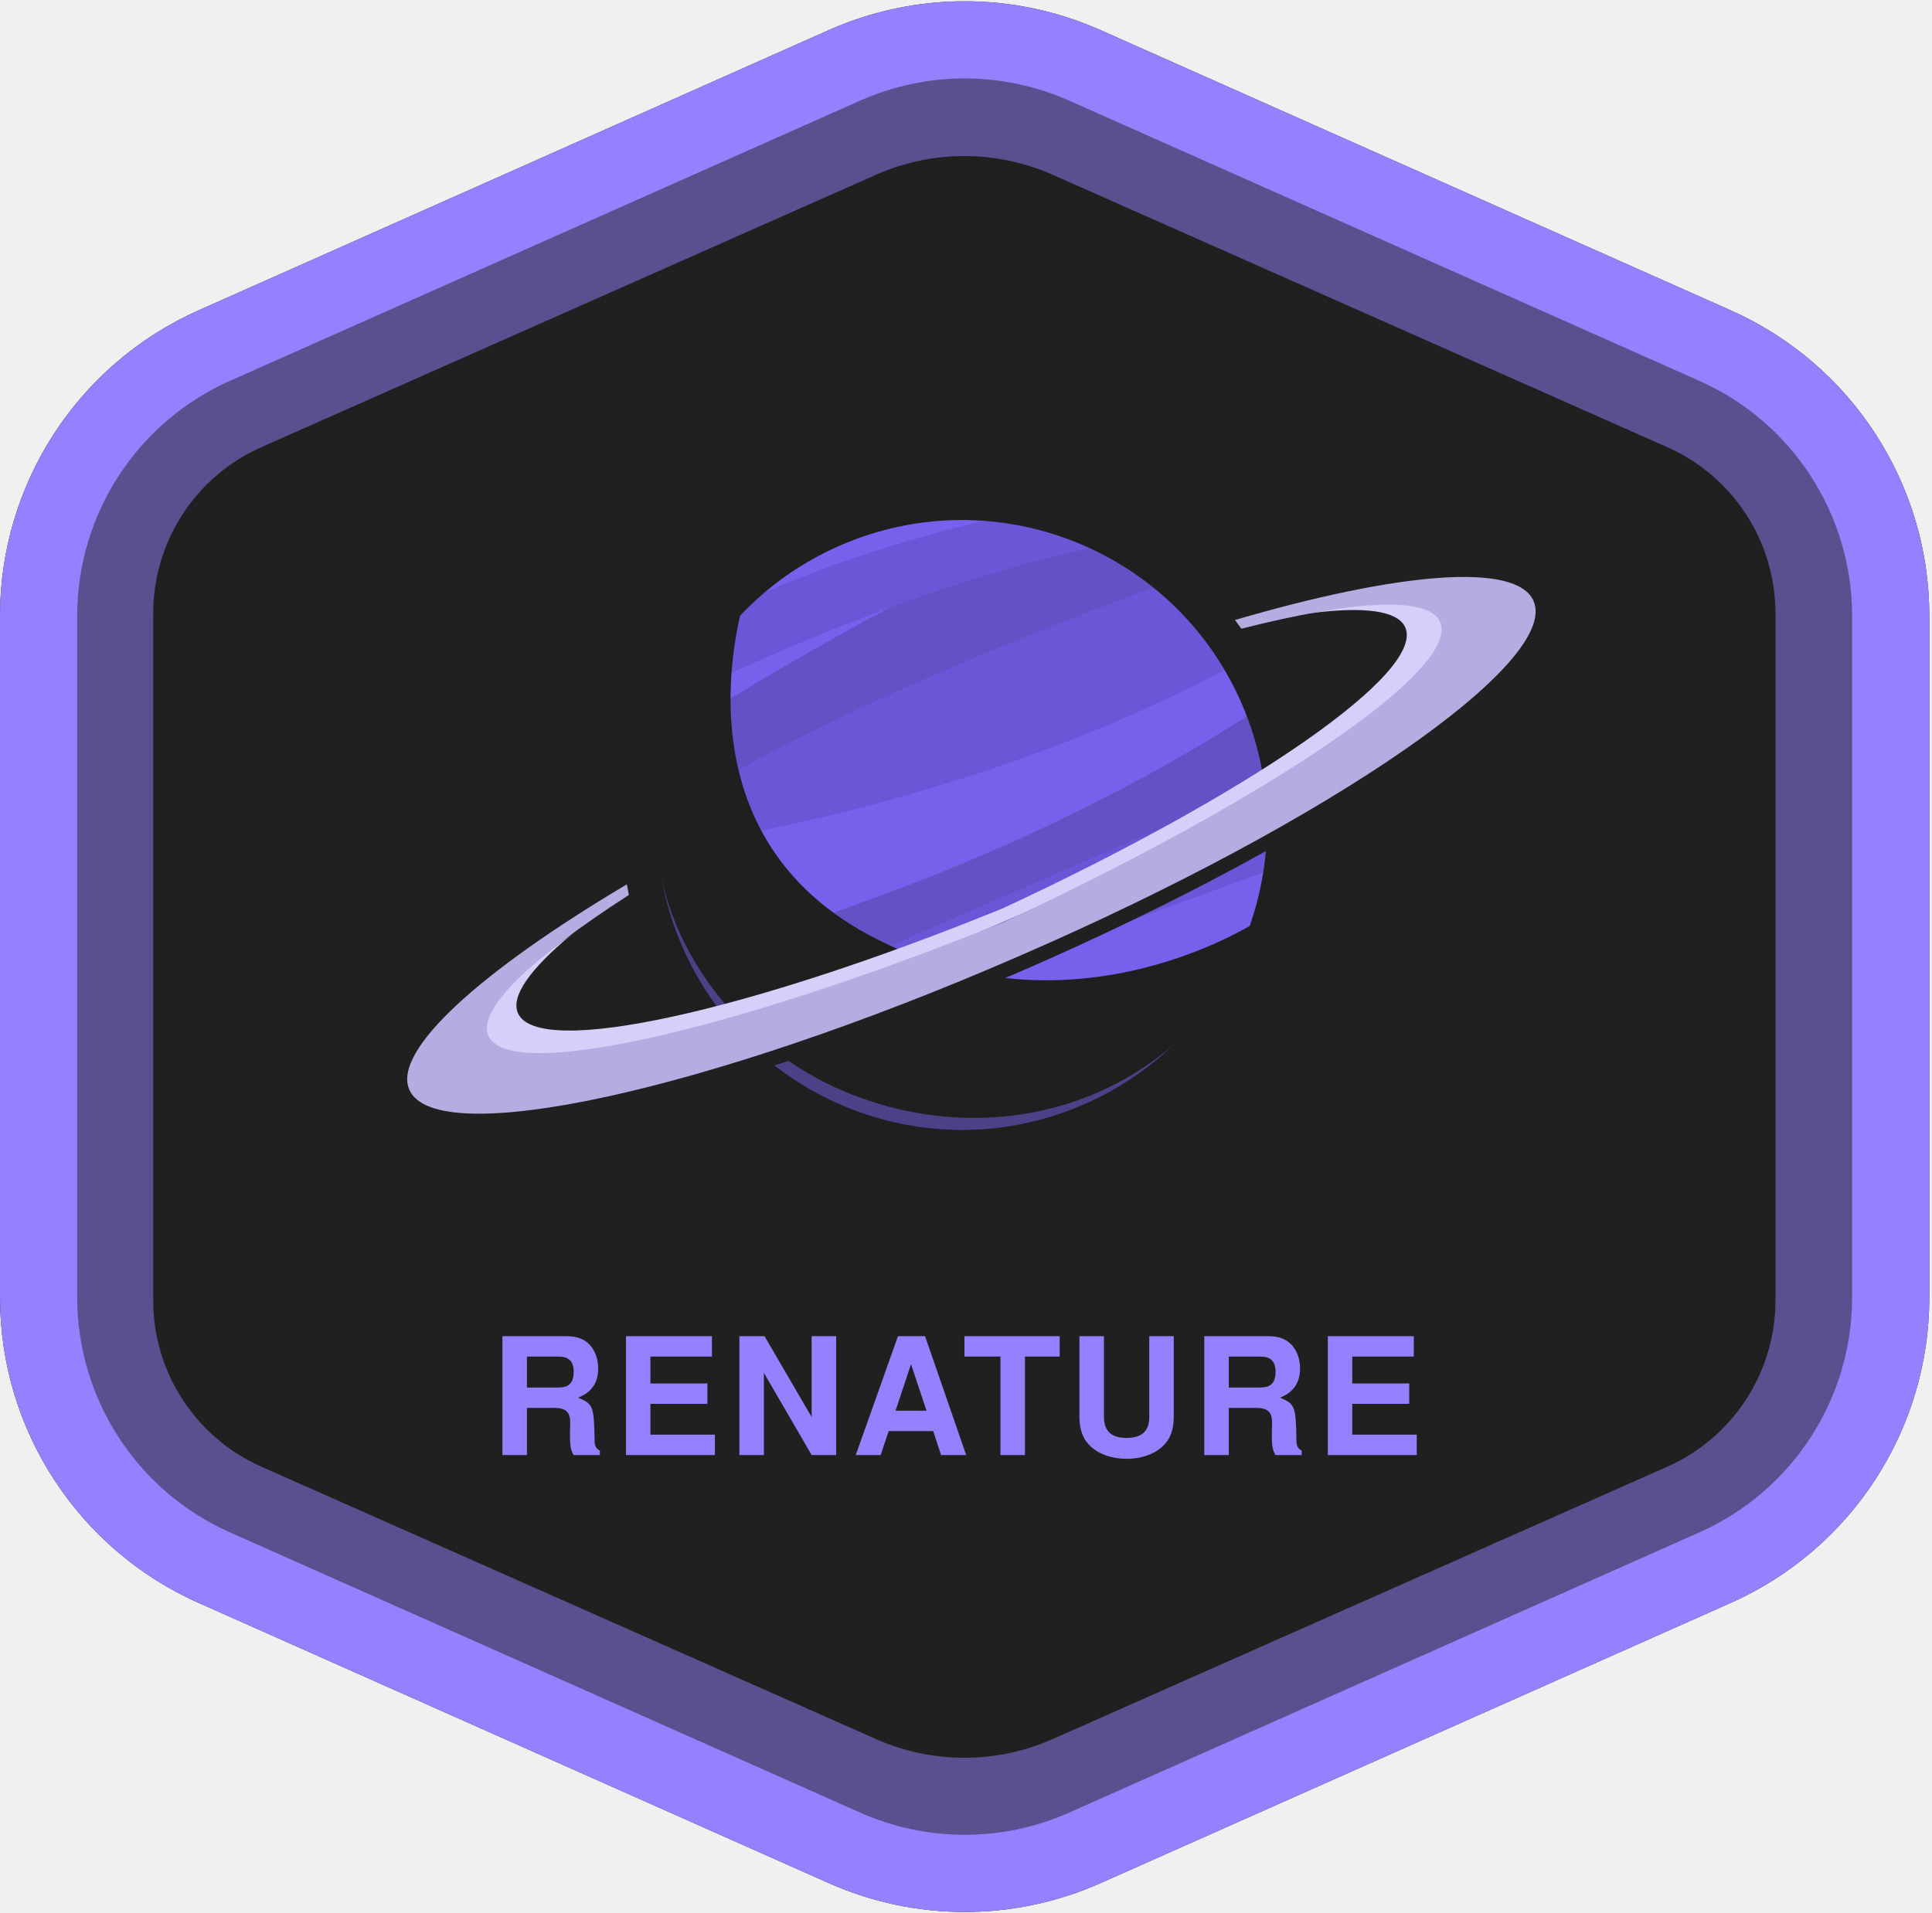
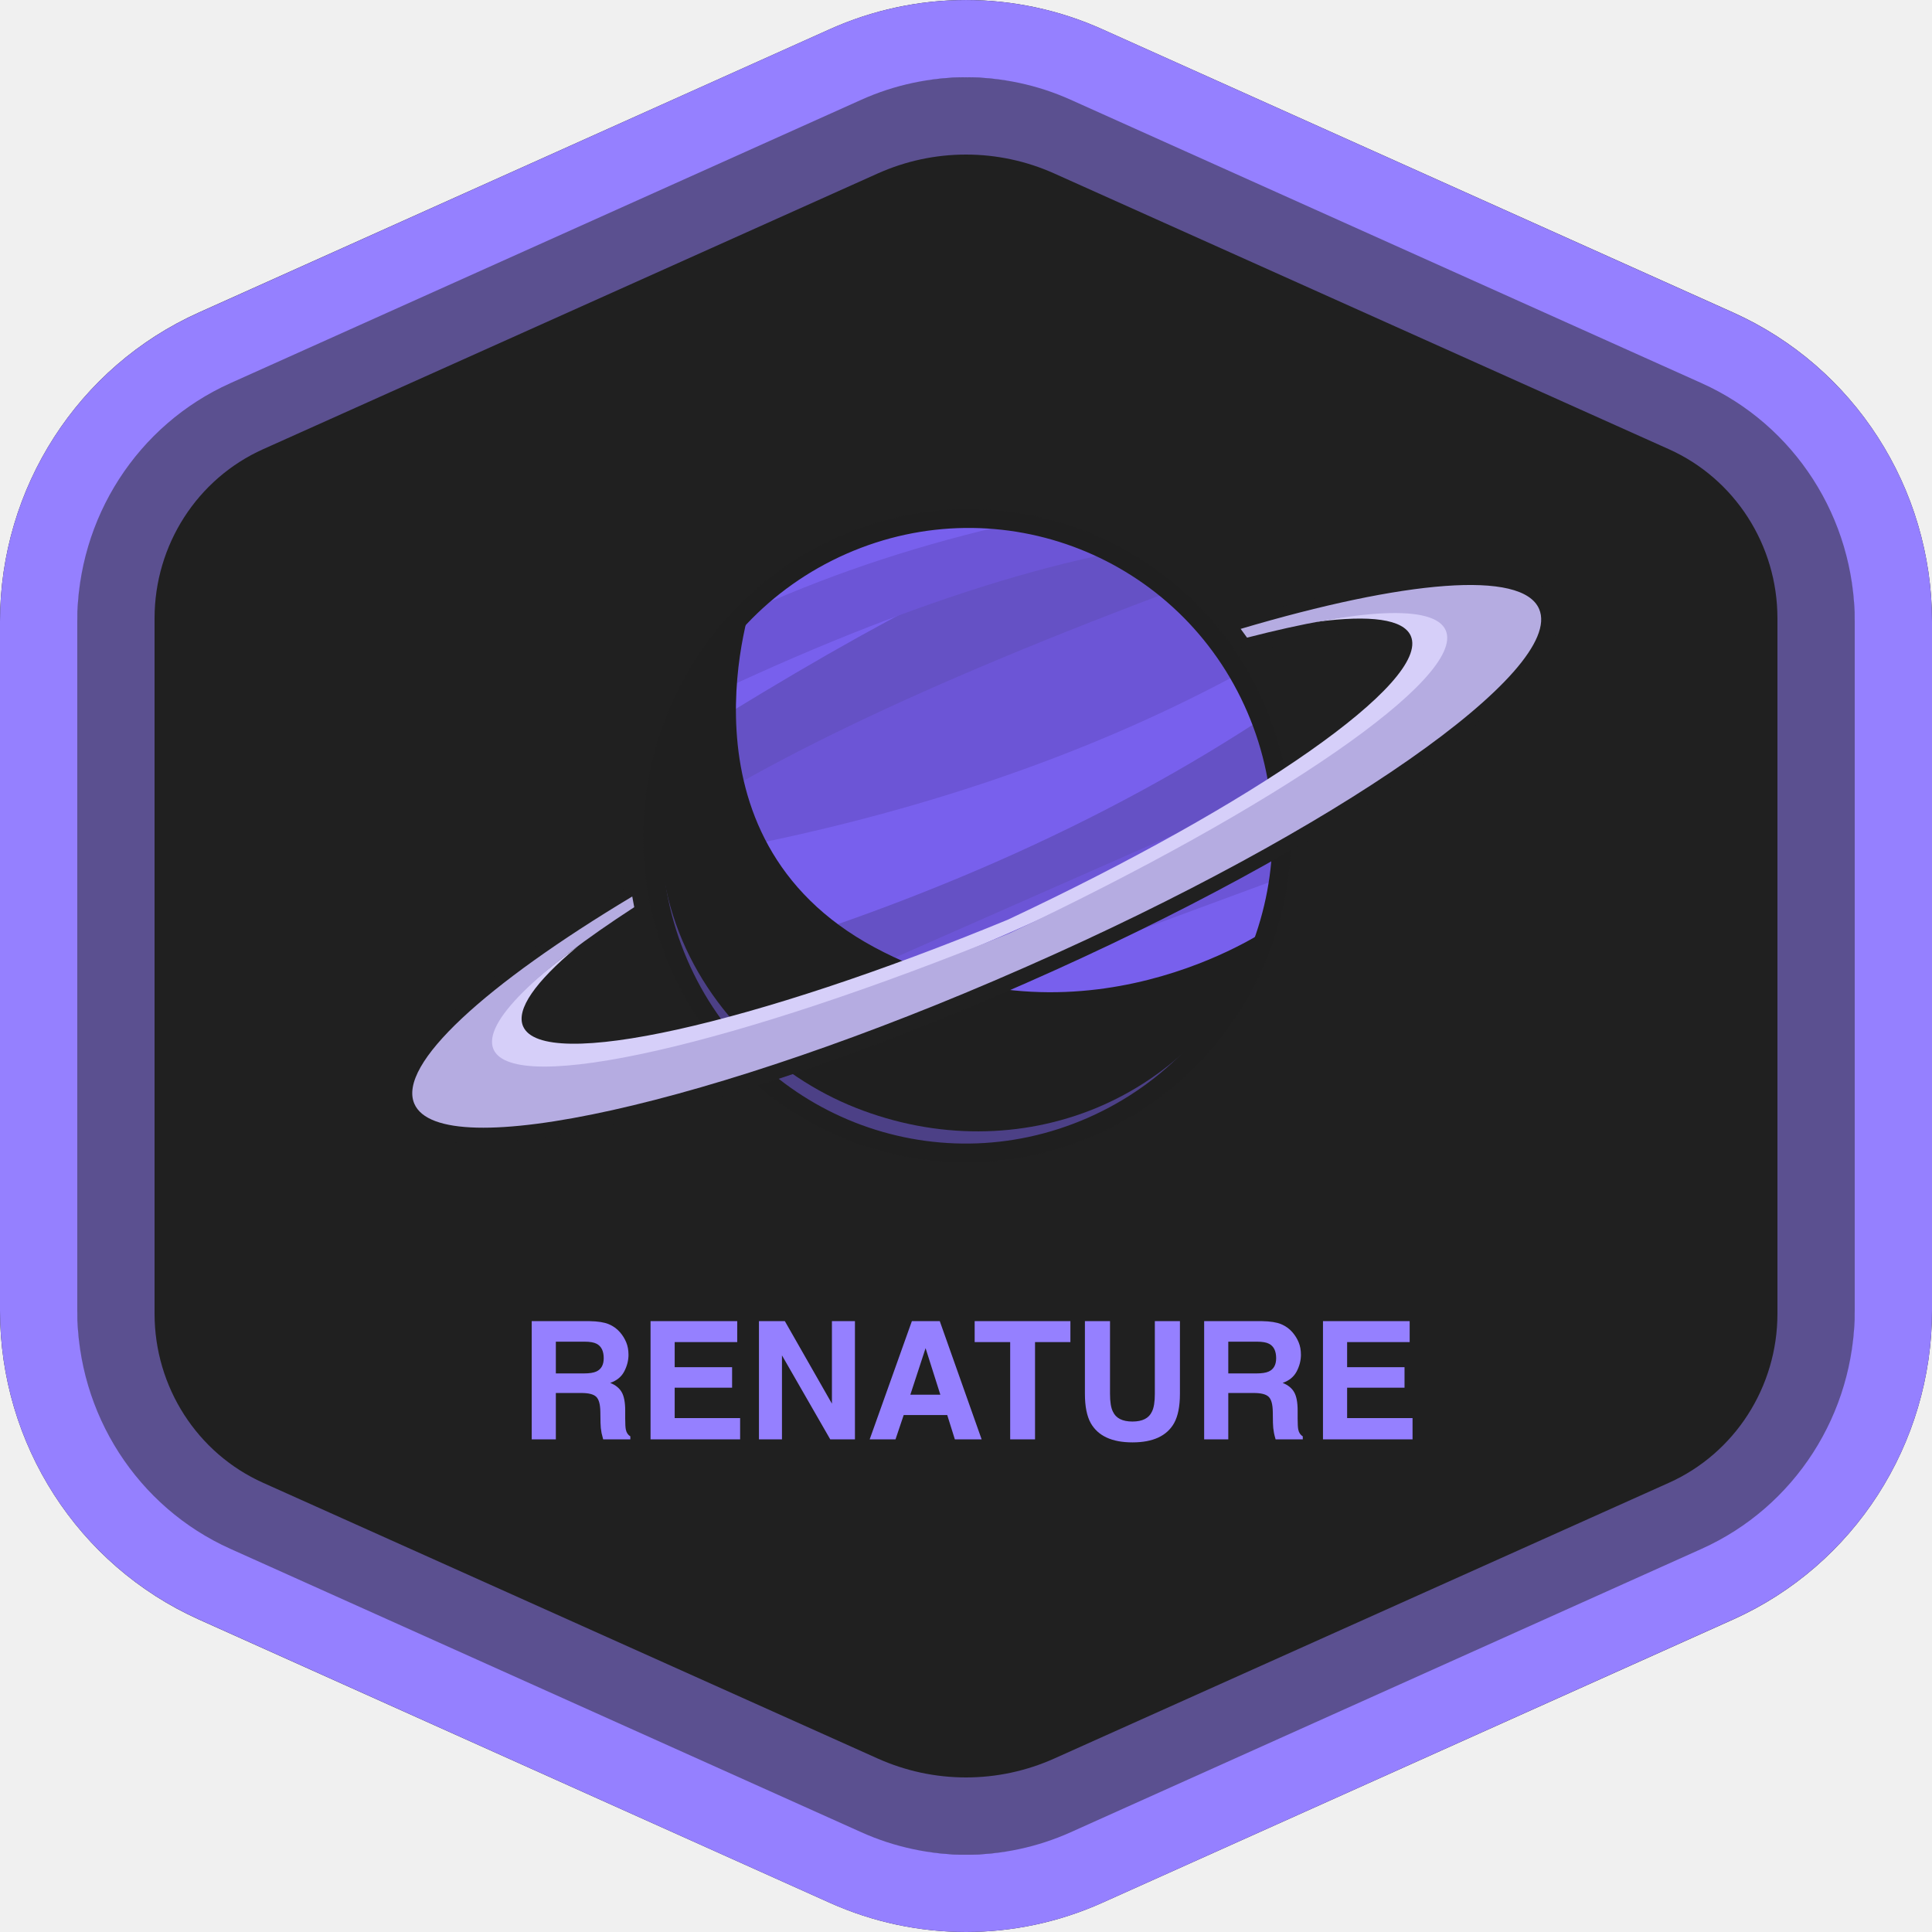
- <svg xmlns="http://www.w3.org/2000/svg" xmlns:xlink="http://www.w3.org/1999/xlink" width="100%" height="100%" viewBox="0 0 604 598" version="1.1">
+ <svg xmlns="http://www.w3.org/2000/svg" width="600" height="600" fill="none" role="img" aria-labelledby="renature-title">
+   <g clip-path="url(#B)">
+     <path d="M342.277 9.064l195.971 87.994C575.8 113.918 600 151.52 600 193.011v213.977c0 41.491-24.199 79.092-61.752 95.955l-195.971 87.994a103.21 103.21 0 0 1-84.555 0L61.753 502.943C24.2 486.081 0 448.479 0 406.988V193.011c0-41.491 24.199-79.092 61.752-95.954L257.723 9.064A103.2 103.2 0 0 1 300 0a103.2 103.2 0 0 1 42.278 9.064h-.001z" fill="#202020" />
+     <g stroke="#9580ff" stroke-width="24">
+       <path class="inner-ring" opacity=".5" d="M332.325 42.926A78.96 78.96 0 0 0 300 36c-11.135 0-22.146 2.359-32.325 6.926L76.801 128.554C51.994 139.682 36 164.562 36 192.021v215.958c0 27.46 15.993 52.339 40.801 63.468l190.875 85.628c10.179 4.566 21.19 6.925 32.324 6.925s22.146-2.359 32.325-6.925L523.2 471.447c24.806-11.129 40.8-36.009 40.8-63.468V192.022c0-27.46-15.994-52.339-40.8-63.467L332.324 42.927l.001-.001z" />
+       <path class="outer-ring" d="M337.4 20.021a91.26 91.26 0 0 0-74.798 0L66.627 108.05C33.407 122.972 12 156.25 12 192.968v214.064c0 36.719 21.407 69.996 54.627 84.919l195.974 88.028C274.374 585.267 287.115 588 300 588s25.626-2.733 37.399-8.021l195.974-88.028c33.22-14.923 54.627-48.2 54.627-84.919V192.968c0-36.719-21.407-69.996-54.627-84.918L337.4 20.021z" />
+     </g>
+     <path d="M180.542 432.606h-7.918V447h-7.496v-36.706h18.004c2.574.05 4.549.365 5.927.946 1.395.581 2.573 1.436 3.536 2.565a11.37 11.37 0 0 1 1.893 3.088c.465 1.129.697 2.416.697 3.86 0 1.743-.44 3.461-1.32 5.155-.88 1.676-2.332 2.863-4.358 3.561 1.694.68 2.889 1.652 3.586 2.913.714 1.245 1.071 3.155 1.071 5.728v2.465c0 1.677.066 2.814.199 3.412.199.946.664 1.643 1.395 2.092V447h-8.442l-.498-1.967c-.199-1.03-.307-2.084-.324-3.163l-.05-3.412c-.033-2.34-.465-3.901-1.295-4.681-.813-.78-2.349-1.171-4.607-1.171zm4.657-6.673c1.528-.698 2.291-2.076 2.291-4.134 0-2.225-.739-3.719-2.216-4.483-.83-.431-2.075-.647-3.735-.647h-8.915v9.861h8.69c1.727 0 3.022-.199 3.885-.597zm42.16 5.03h-17.83v9.438h20.32V447h-27.816v-36.706h26.92v6.499h-19.424v7.795h17.83v6.375zM265.509 447h-7.67l-14.991-26.073V447h-7.147v-36.706h8.044l14.617 25.624v-25.624h7.147V447zm28.663-7.545H280.65L278.11 447h-8.019l13.099-36.706h8.666L304.855 447h-8.317l-2.366-7.545zm-2.142-6.326l-4.582-14.443-4.731 14.443h9.313zm40.392-22.835v6.499H321.44V447h-7.72v-30.207h-11.032v-6.499h29.734zm26.222 22.561v-22.561h7.794v22.561c0 3.902-.605 6.94-1.817 9.115-2.258 3.984-6.566 5.976-12.925 5.976s-10.675-1.992-12.949-5.976c-1.212-2.175-1.818-5.213-1.818-9.115v-22.561h7.795v22.561c0 2.524.298 4.367.896 5.529.93 2.058 2.955 3.088 6.076 3.088 3.105 0 5.122-1.03 6.052-3.088.597-1.162.896-3.005.896-5.529zm30.73-.249h-7.919V447h-7.496v-36.706h18.004c2.574.05 4.549.365 5.927.946 1.395.581 2.573 1.436 3.536 2.565a11.37 11.37 0 0 1 1.893 3.088c.465 1.129.697 2.416.697 3.86 0 1.743-.44 3.461-1.32 5.155-.88 1.676-2.332 2.863-4.358 3.561 1.694.68 2.889 1.652 3.586 2.913.714 1.245 1.071 3.155 1.071 5.728v2.465c0 1.677.067 2.814.199 3.412.2.946.664 1.643 1.395 2.092V447h-8.442c-.232-.813-.398-1.469-.498-1.967-.199-1.03-.307-2.084-.324-3.163l-.05-3.412c-.033-2.34-.464-3.901-1.295-4.681-.813-.78-2.349-1.171-4.606-1.171zm4.656-6.673c1.528-.698 2.291-2.076 2.291-4.134 0-2.225-.738-3.719-2.216-4.483-.83-.431-2.075-.647-3.735-.647h-8.915v9.861h8.691c1.726 0 3.021-.199 3.884-.597zm42.16 5.03h-17.83v9.438h20.32V447h-27.816v-36.706h26.92v6.499H418.36v7.795h17.83v6.375z" fill="#9580ff" />
+     <g fill="#202020">
+       <path d="M317.43 305.817c-96.082 42.264-180.619 61.064-188.817 41.99s63.047-68.797 159.13-111.061 180.619-61.064 188.817-41.991-63.047 68.798-159.13 111.062z" />
+       <path d="M319.34 304.996c-99.947 43.966-188.323 62.501-197.393 41.397s64.601-73.852 164.548-117.819 188.323-62.501 197.392-41.397-64.6 73.852-164.547 117.819z" />
+     </g>
+     <path d="M339.363 349.645c49.529-21.81 72.34-79.877 50.95-129.696s-78.879-72.525-128.407-50.715-72.34 79.877-50.95 129.696 78.879 72.525 128.407 50.715z" fill="#d8d8d8" />
+     <mask id="A" maskUnits="userSpaceOnUse" x="202" y="160" width="197" height="198" mask-type="alpha">
+       <path d="M339.301 349.582c49.563-21.845 72.43-79.912 51.075-129.696s-78.844-72.434-128.407-50.588-72.431 79.912-51.076 129.696 78.845 72.433 128.408 50.588z" fill="#fff" />
+     </mask>
+     <g mask="url(#A)">
+       <path d="M171.155 206.355l183.335-80.804 72.146 168.189-183.335 80.804-72.146-168.189z" fill="#7860ed" />
+       <path d="M212.777 247.27c44.52-24.833 94.724-46.844 150.61-66.036l18.803 29.344c-45.916 24.415-98.479 42.25-157.688 53.506-7.582-8.567-11.491-14.171-11.724-16.813l-.001-.001z" fill="#6c55d6" />
+       <path d="M202.957 236.083c63.087-40.119 108.703-63.846 136.849-71.182 28.869-9.535 38.366-3.877 28.487 16.975-81.919 30.492-139.108 58.005-171.568 82.538s-30.382 15.089 6.232-28.331h0zm6.739 66.664c71.55-19.744 133.41-46.994 185.584-81.75 32.652-9.611 36.098-1.582 10.337 24.086l-185.584 81.75-10.337-24.086h0z" fill="#6551c5" />
+       <path d="M222.956 321.608l177.423-78.192 2.012 27.531-169.767 62.682-9.668-12.021zm-44.632-101.551c43.903-29.681 94.845-49.986 152.825-60.913l26.611 10.251c-46.804 7.547-103.393 28.441-169.769 62.683-6.469-5.97-9.691-9.976-9.667-12.021z" fill="#6c55d6" />
+     </g>
+     <path d="M264.733 351.101c50.156 19.81 106.581-1.311 127.854-55.461 0 0-58.136 39.991-122.091 5.605s-38.599-113.121-38.448-113.504c-58.745 72.516-17.471 143.551 32.685 163.36h0z" fill="#4c4086" />
+     <path d="M265.798 344.051c50.154 19.808 106.577-1.311 127.849-55.46 0 0-58.133 39.989-122.086 5.606s-37.703-108.531-37.552-108.914c-58.742 72.513-18.366 138.958 31.789 158.768z" fill="#1f1f1f" />
+     <path d="M339.11 349.758c49.528-21.81 72.339-79.877 50.95-129.696s-78.88-72.526-128.408-50.716-72.339 79.877-50.95 129.697 78.879 72.525 128.408 50.715z" stroke="#1f1f1f" stroke-width="5.802" />
+     <path d="M477.944 194.172c8.198 19.073-63.046 68.795-159.127 111.058-67.811 29.827-129.87 47.966-163.402 49.354 34.355-8.746 80.161-24.953 129.198-46.523 97.737-42.991 171.31-91.004 164.331-107.24-3.521-8.192-26.876-6.729-61.707 2.252-.646-.919-1.308-1.826-1.984-2.723 50.867-15.073 87.44-18.395 92.691-6.178h0z" fill="#202020" />
+     <path d="M179.528 293.824l-.6.502c-12.587 10.549-18.746 19.124-16.479 24.397 6.121 14.237 71.52-.536 150.541-33.105 76.682-36.038 131.238-73.946 125.155-88.094-2.267-5.273-12.667-6.567-28.879-4.45l-.773.102c24.433-4.949 40.632-4.56 43.601 2.345 6.628 15.419-55.231 57.484-138.167 93.956-29.526 12.984-57.742 23.51-82.14 30.985l-10.931 3.218c-38.504 10.874-65.452 13.104-69.368 3.994-2.968-6.904 7.798-19.152 28.04-33.849v-.001z" fill="#d6cff9" />
+     <path d="M317.48 300.784c-96.078 42.258-180.611 61.056-188.809 41.984-5.25-12.215 22.093-37.007 67.681-64.357.187 1.111.393 2.219.616 3.324-30.249 19.642-47.234 35.923-43.713 44.114 6.271 14.589 75.452-1.443 160.333-36.036 82.9-39.204 141.673-79.449 135.401-94.038-3.52-8.191-26.875-6.729-61.706 2.253-.646-.919-1.308-1.826-1.984-2.723 50.866-15.073 87.438-18.394 92.689-6.178 8.198 19.071-63.044 68.789-159.123 111.048l-1.384.608-.001.001z" fill="#b5ace1" />
+   </g>
  <defs>
-     <circle id="path-1" cx="98.239" cy="98.239" r="98.239" />
+     <clipPath id="B">
+       <path fill="#fff" d="M0 0h600v600H0z" />
+     </clipPath>
  </defs>
-   <g id="Finals" stroke="none" stroke-width="1" fill="none" fill-rule="evenodd">
-     <g id="The-Good-Badges-for-OSS-usage" transform="translate(-2453, -327)">
-       <g id="ReNature" transform="translate(2453, 327)">
-         <g id="Badge-Copy-4">
-           <path d="M344.08,9.423 L541.084,97.047 C578.835,113.838 603.161,151.281 603.161,192.598 L603.161,405.676 C603.161,446.993 578.835,484.437 541.084,501.228 L344.08,588.852 C317.025,600.885 286.136,600.885 259.081,588.852 L62.077,501.228 C24.326,484.437 0,446.993 0,405.676 L0,192.598 C0,151.281 24.326,113.838 62.077,97.047 L259.081,9.423 C286.136,-2.611 317.025,-2.611 344.08,9.423 Z" id="Polygon-Copy-4" fill="#202020" fill-rule="nonzero" />
-           <path d="M334.019,43.503 C313.298,34.318 289.659,34.318 268.937,43.503 L76.783,128.683 C51.81,139.753 35.709,164.502 35.709,191.819 L35.709,406.647 C35.709,433.964 51.81,458.713 76.783,469.783 L268.937,554.963 C289.659,564.148 313.298,564.148 334.019,554.963 L526.174,469.783 C551.147,458.713 567.248,433.964 567.248,406.647 L567.248,191.819 C567.248,164.502 551.147,139.753 526.174,128.683 L334.019,43.503 Z" id="Polygon-Copy-5" stroke="#9580FF" stroke-width="24.374" class="inner-ring" opacity="0.499" />
-           <path d="M339.176,20.448 C315.243,9.803 287.918,9.803 263.985,20.448 L66.981,108.072 C33.586,122.925 12.067,156.049 12.067,192.598 L12.067,405.676 C12.067,442.226 33.586,475.349 66.981,490.203 L263.985,577.826 C287.918,588.472 315.243,588.472 339.176,577.826 L536.18,490.203 C569.575,475.349 591.094,442.226 591.094,405.676 L591.094,192.598 C591.094,156.049 569.575,122.925 536.18,108.072 L339.176,20.448 Z" id="Polygon-Copy" stroke="#9580FF" stroke-width="24.133" class="outer-ring" />
-           <text id="RENATURE" fill="#9580FF" font-family="Helvetica-Bold, Helvetica" font-size="51" font-weight="bold" line-spacing="51" letter-spacing="2">
-             <tspan x="153" y="455">RENATURE</tspan>
-           </text>
-         </g>
-         <g id="Group-2" transform="translate(308.1595, 276.2808) rotate(-23.5) translate(-308.1595, -276.2808) translate(109.1595, 156.2808)">
-           <ellipse id="Oval" fill="#202020" fill-rule="nonzero" transform="translate(196.8662, 111.856) scale(-1, 1) translate(-196.8662, -111.856) " cx="196.866" cy="111.856" rx="190.87" ry="37.71" />
-           <ellipse id="Oval" fill="#202020" fill-rule="nonzero" transform="translate(198.958, 107.8789) scale(-1, 1) translate(-198.958, -107.8789) " cx="198.958" cy="107.879" rx="198.54" ry="41.719" />
-           <g id="Group" transform="translate(101.531, 2.010908)">
-             <g id="Mask" fill="#D8D8D8" fill-rule="nonzero">
-               <circle id="path-1" cx="98.239" cy="98.239" r="98.239" />
-             </g>
-             <g id="Rectangle-Clipped">
-               <mask id="mask-2" fill="white">
-                 <use xlink:href="#path-1" />
-               </mask>
-               <g id="path-1" />
-               <g id="Rectangle" mask="url(#mask-2)">
-                 <g transform="translate(-28.56, -3.36)" id="Group">
-                   <g transform="translate(0.720922, 0.65263)">
-                     <rect id="Rectangle" fill="#7860ED" fill-rule="nonzero" x="27.839" y="4.3885737e-11" width="200.732" height="183.328" />
-                     <path d="M49.895,54.382 C100.798,49.569 155.827,49.649 214.981,54.623 C218.793,77.683 220.699,89.213 220.699,89.213 C168.673,93.076 113.123,88.2 54.049,74.586 C50.449,63.64 49.064,56.905 49.895,54.382 Z" id="Path" fill="#6C55D6" fill-rule="nonzero" />
-                     <path d="M45.727,36.453 C120.254,29.022 171.801,28.383 200.368,34.534 C230.563,39.043 236.596,48.409 218.469,62.632 C131.27,52.919 67.635,51.718 27.565,59.03 C-12.505,66.341 -6.451,58.816 45.727,36.453 Z" id="Path" fill="#6551C5" fill-rule="nonzero" transform="translate(115.0631, 46.49356) rotate(-3) translate(-115.0631, -46.49356) " />
-                     <path d="M25.132,104.04 C98.907,114.852 166.72,114.852 228.571,104.04 C262.478,108.424 262.478,117.19 228.571,130.341 L25.132,130.341 L25.132,104.04 Z" id="Path" fill="#6551C5" fill-rule="nonzero" />
-                     <polygon id="Path" fill="#6C55D6" fill-rule="nonzero" points="29.983 126.644 224.317 126.644 215.291 152.705 34.138 141.575" />
-                     <path d="M28.999,15.471 C81.171,5.994 136.12,7.962 193.846,21.375 C207.487,34.813 214.308,41.532 214.308,41.532 C168.212,29.536 107.827,25.826 33.154,30.402 C29.554,22.313 28.169,17.336 28.999,15.471 Z" id="Path" fill="#6C55D6" fill-rule="nonzero" />
-                   </g>
-                 </g>
-               </g>
-             </g>
-           </g>
-           <path d="M179.476,190.756 C233.731,190.756 278.8,150.513 278.8,92.517 C278.8,92.517 239.071,150.883 166.531,142.421 C93.991,133.96 88.771,51.676 88.771,51.265 C60.437,140.009 125.22,190.756 179.476,190.756 Z" id="Mask" fill="#4C4086" fill-rule="nonzero" transform="translate(180.3422, 121.0106) rotate(45) translate(-180.3422, -121.0106) " />
-           <path d="M181.527,184.985 C235.783,184.985 280.852,144.742 280.852,86.746 C280.852,86.746 241.123,145.112 168.583,136.651 C96.043,128.189 93.348,49.83 93.348,49.419 C65.014,138.163 127.272,184.985 181.527,184.985 Z" id="Mask" fill="#1F1F1F" fill-rule="nonzero" transform="translate(183.5591, 117.2024) rotate(45) translate(-183.5591, -117.2024) " />
-           <circle id="Mask-Copy" stroke="#1F1F1F" stroke-width="5.802" cx="199.491" cy="100.25" r="98.239" />
-           <path d="M389.255,111.856 C389.255,132.683 303.799,149.566 198.385,149.566 C123.988,149.566 59.532,141.156 28.042,128.886 C63.21,134.731 111.901,138.35 165.703,138.35 C272.933,138.35 359.86,123.977 359.86,106.248 C359.86,97.302 337.731,89.212 302.029,83.39 C301.797,82.282 301.546,81.182 301.279,80.088 C354.192,86.793 389.255,98.515 389.255,111.856 Z" id="Combined-Shape" fill="#202020" fill-rule="nonzero" />
-           <path d="M74.37,82.871 L73.617,83.089 C57.816,87.694 48.732,93.083 48.732,98.843 C48.732,114.394 114.943,127.242 200.783,129.247 C285.84,127.12 351.222,114.336 351.222,98.882 C351.222,93.122 342.138,87.732 326.338,83.128 L325.584,82.909 C350.094,88.233 364.888,95.135 364.888,102.677 C364.888,119.519 291.117,133.171 200.116,133.171 C167.719,133.171 137.505,131.441 112.027,128.452 C108.124,127.994 104.333,127.507 100.662,126.992 C60.818,121.426 35.066,112.588 35.066,102.638 C35.066,95.096 49.86,88.194 74.37,82.871 L74.37,82.871 Z" id="Combined-Shape" fill="#D6CFF9" fill-rule="nonzero" />
-           <path d="M198.911,144.974 C93.496,144.974 8.041,128.091 8.041,107.264 C8.041,93.924 43.104,82.201 96.017,75.497 C95.749,76.59 95.499,77.691 95.266,78.799 C59.565,84.62 37.435,92.711 37.435,101.656 C37.435,117.588 107.628,130.809 199.67,133.326 C291.713,130.808 361.905,117.588 361.905,101.656 C361.905,92.711 339.775,84.62 304.074,78.799 C303.841,77.691 303.591,76.59 303.323,75.497 C356.236,82.201 391.299,93.924 391.299,107.264 C391.299,128.091 305.844,144.974 200.429,144.974 L198.911,144.974 Z" id="Combined-Shape" fill="#B5ACE1" fill-rule="nonzero" />
-         </g>
-       </g>
-     </g>
-   </g>
</svg>
